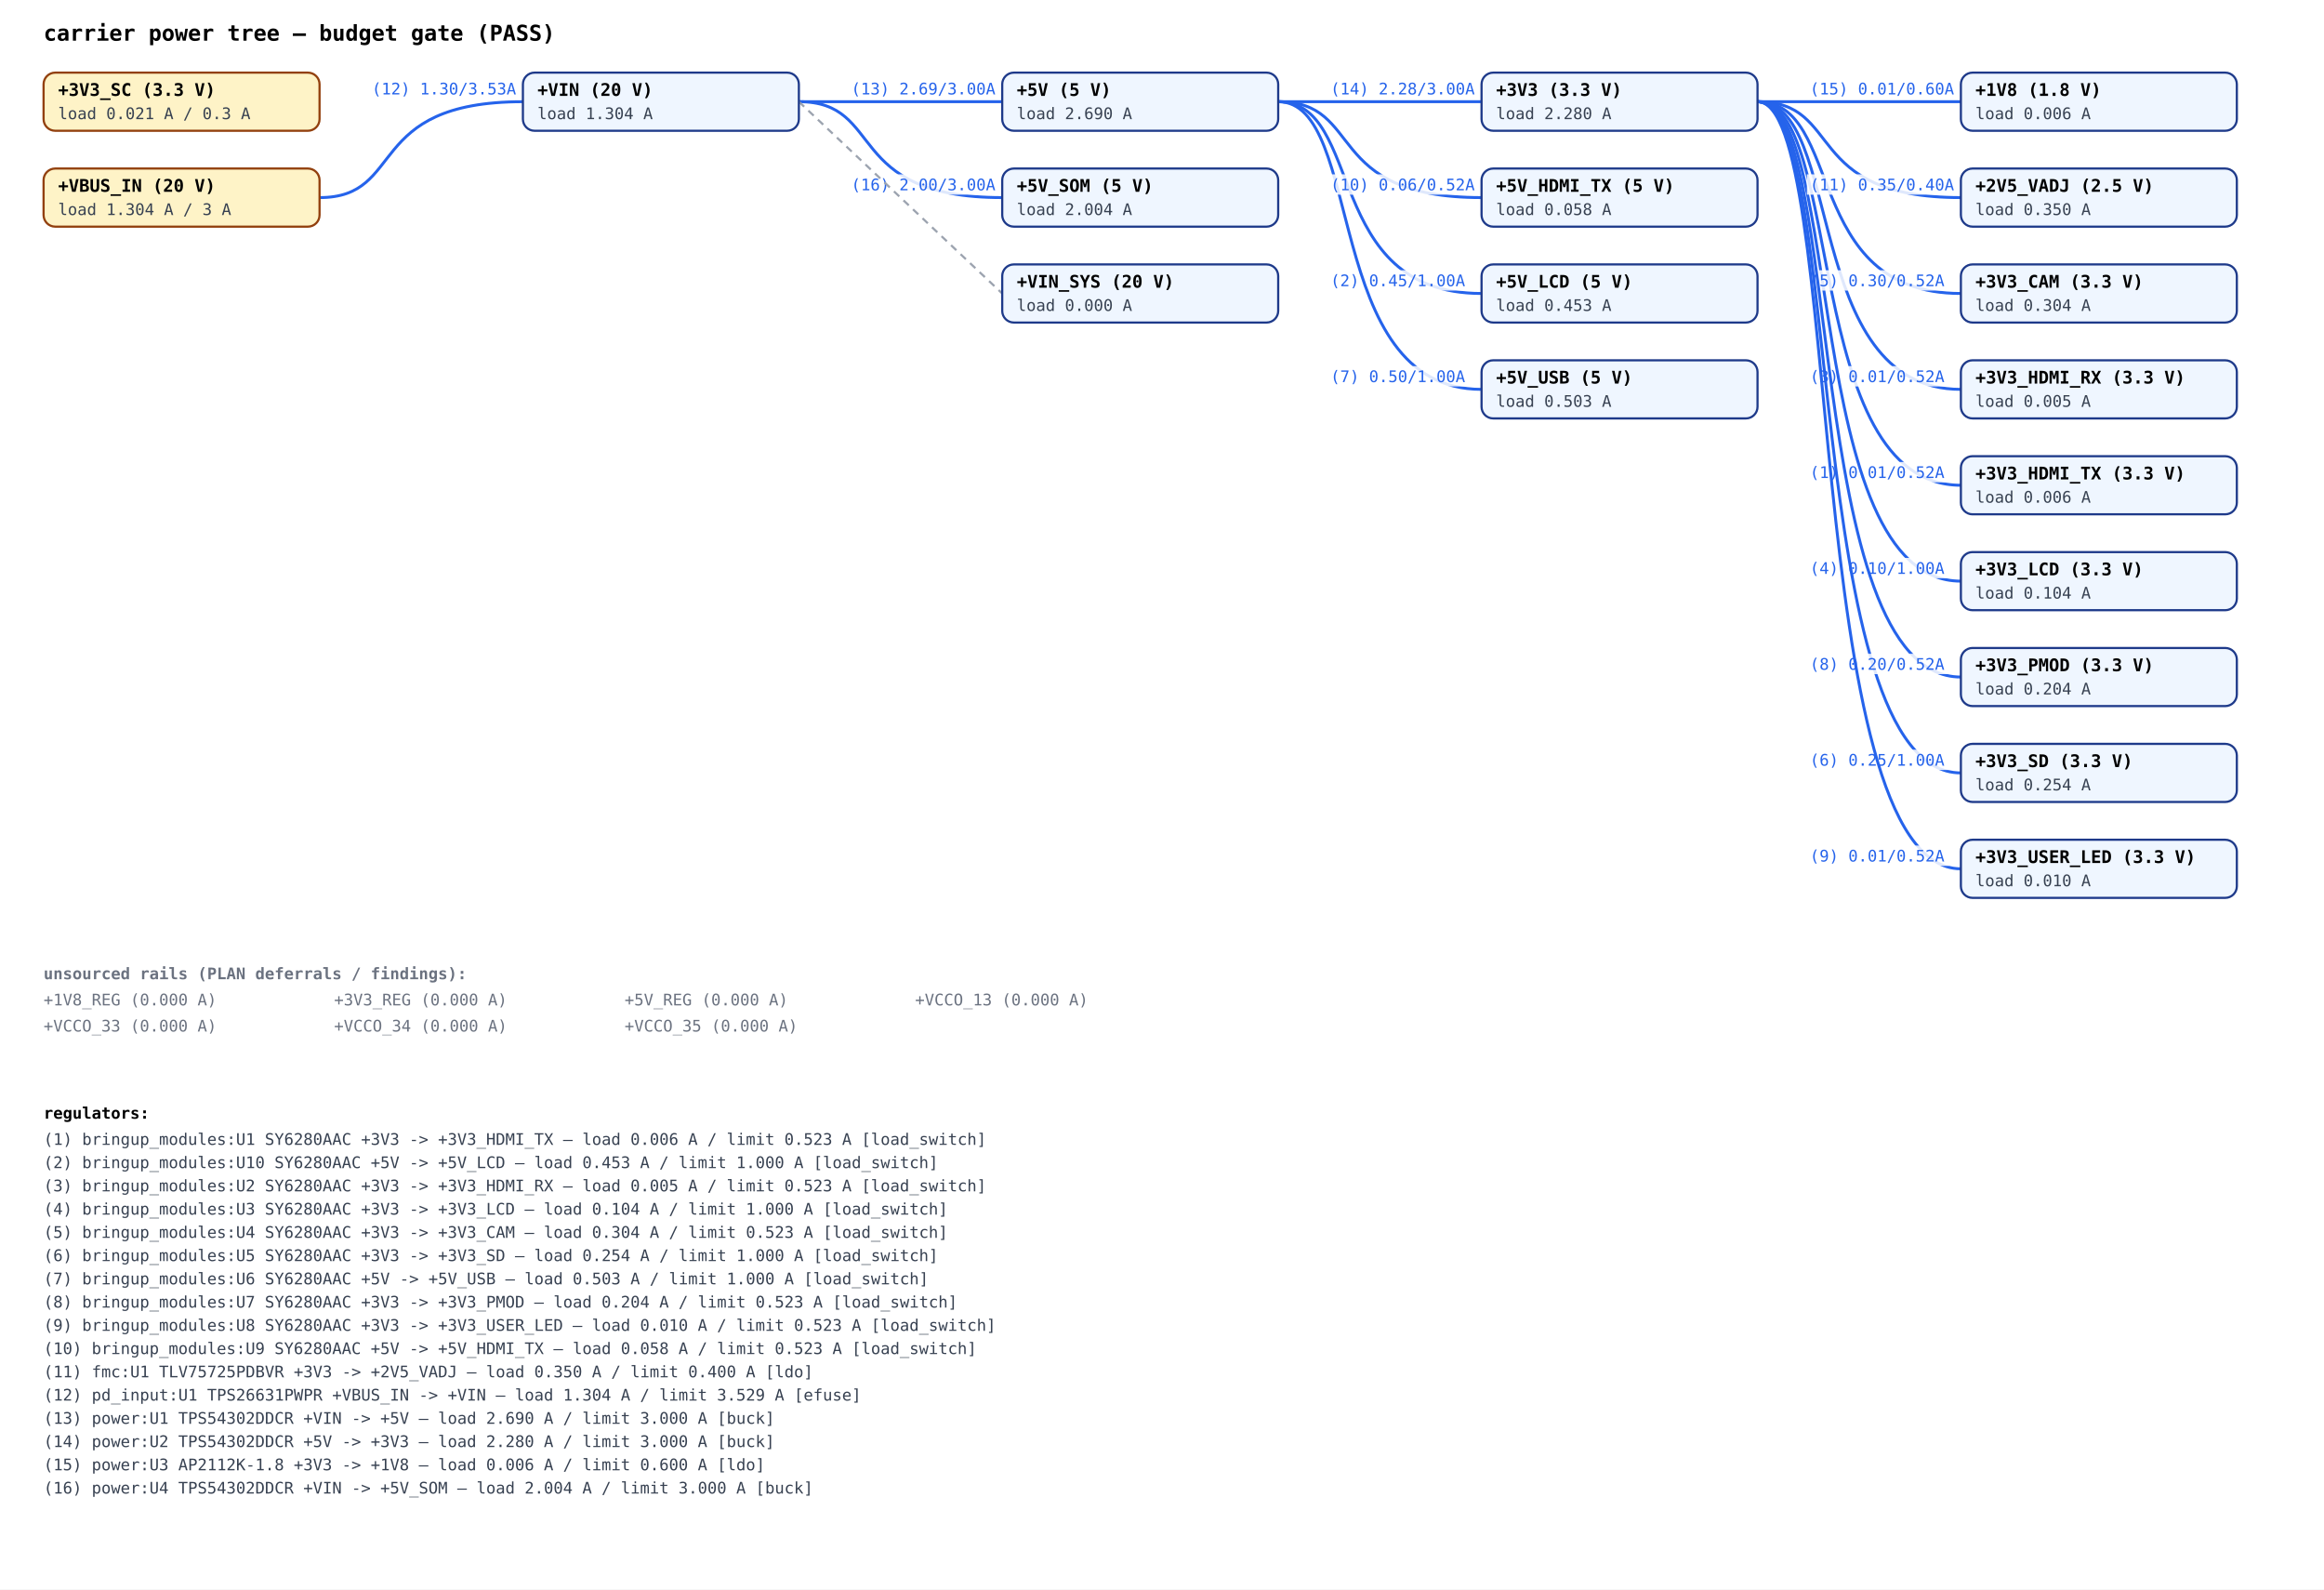
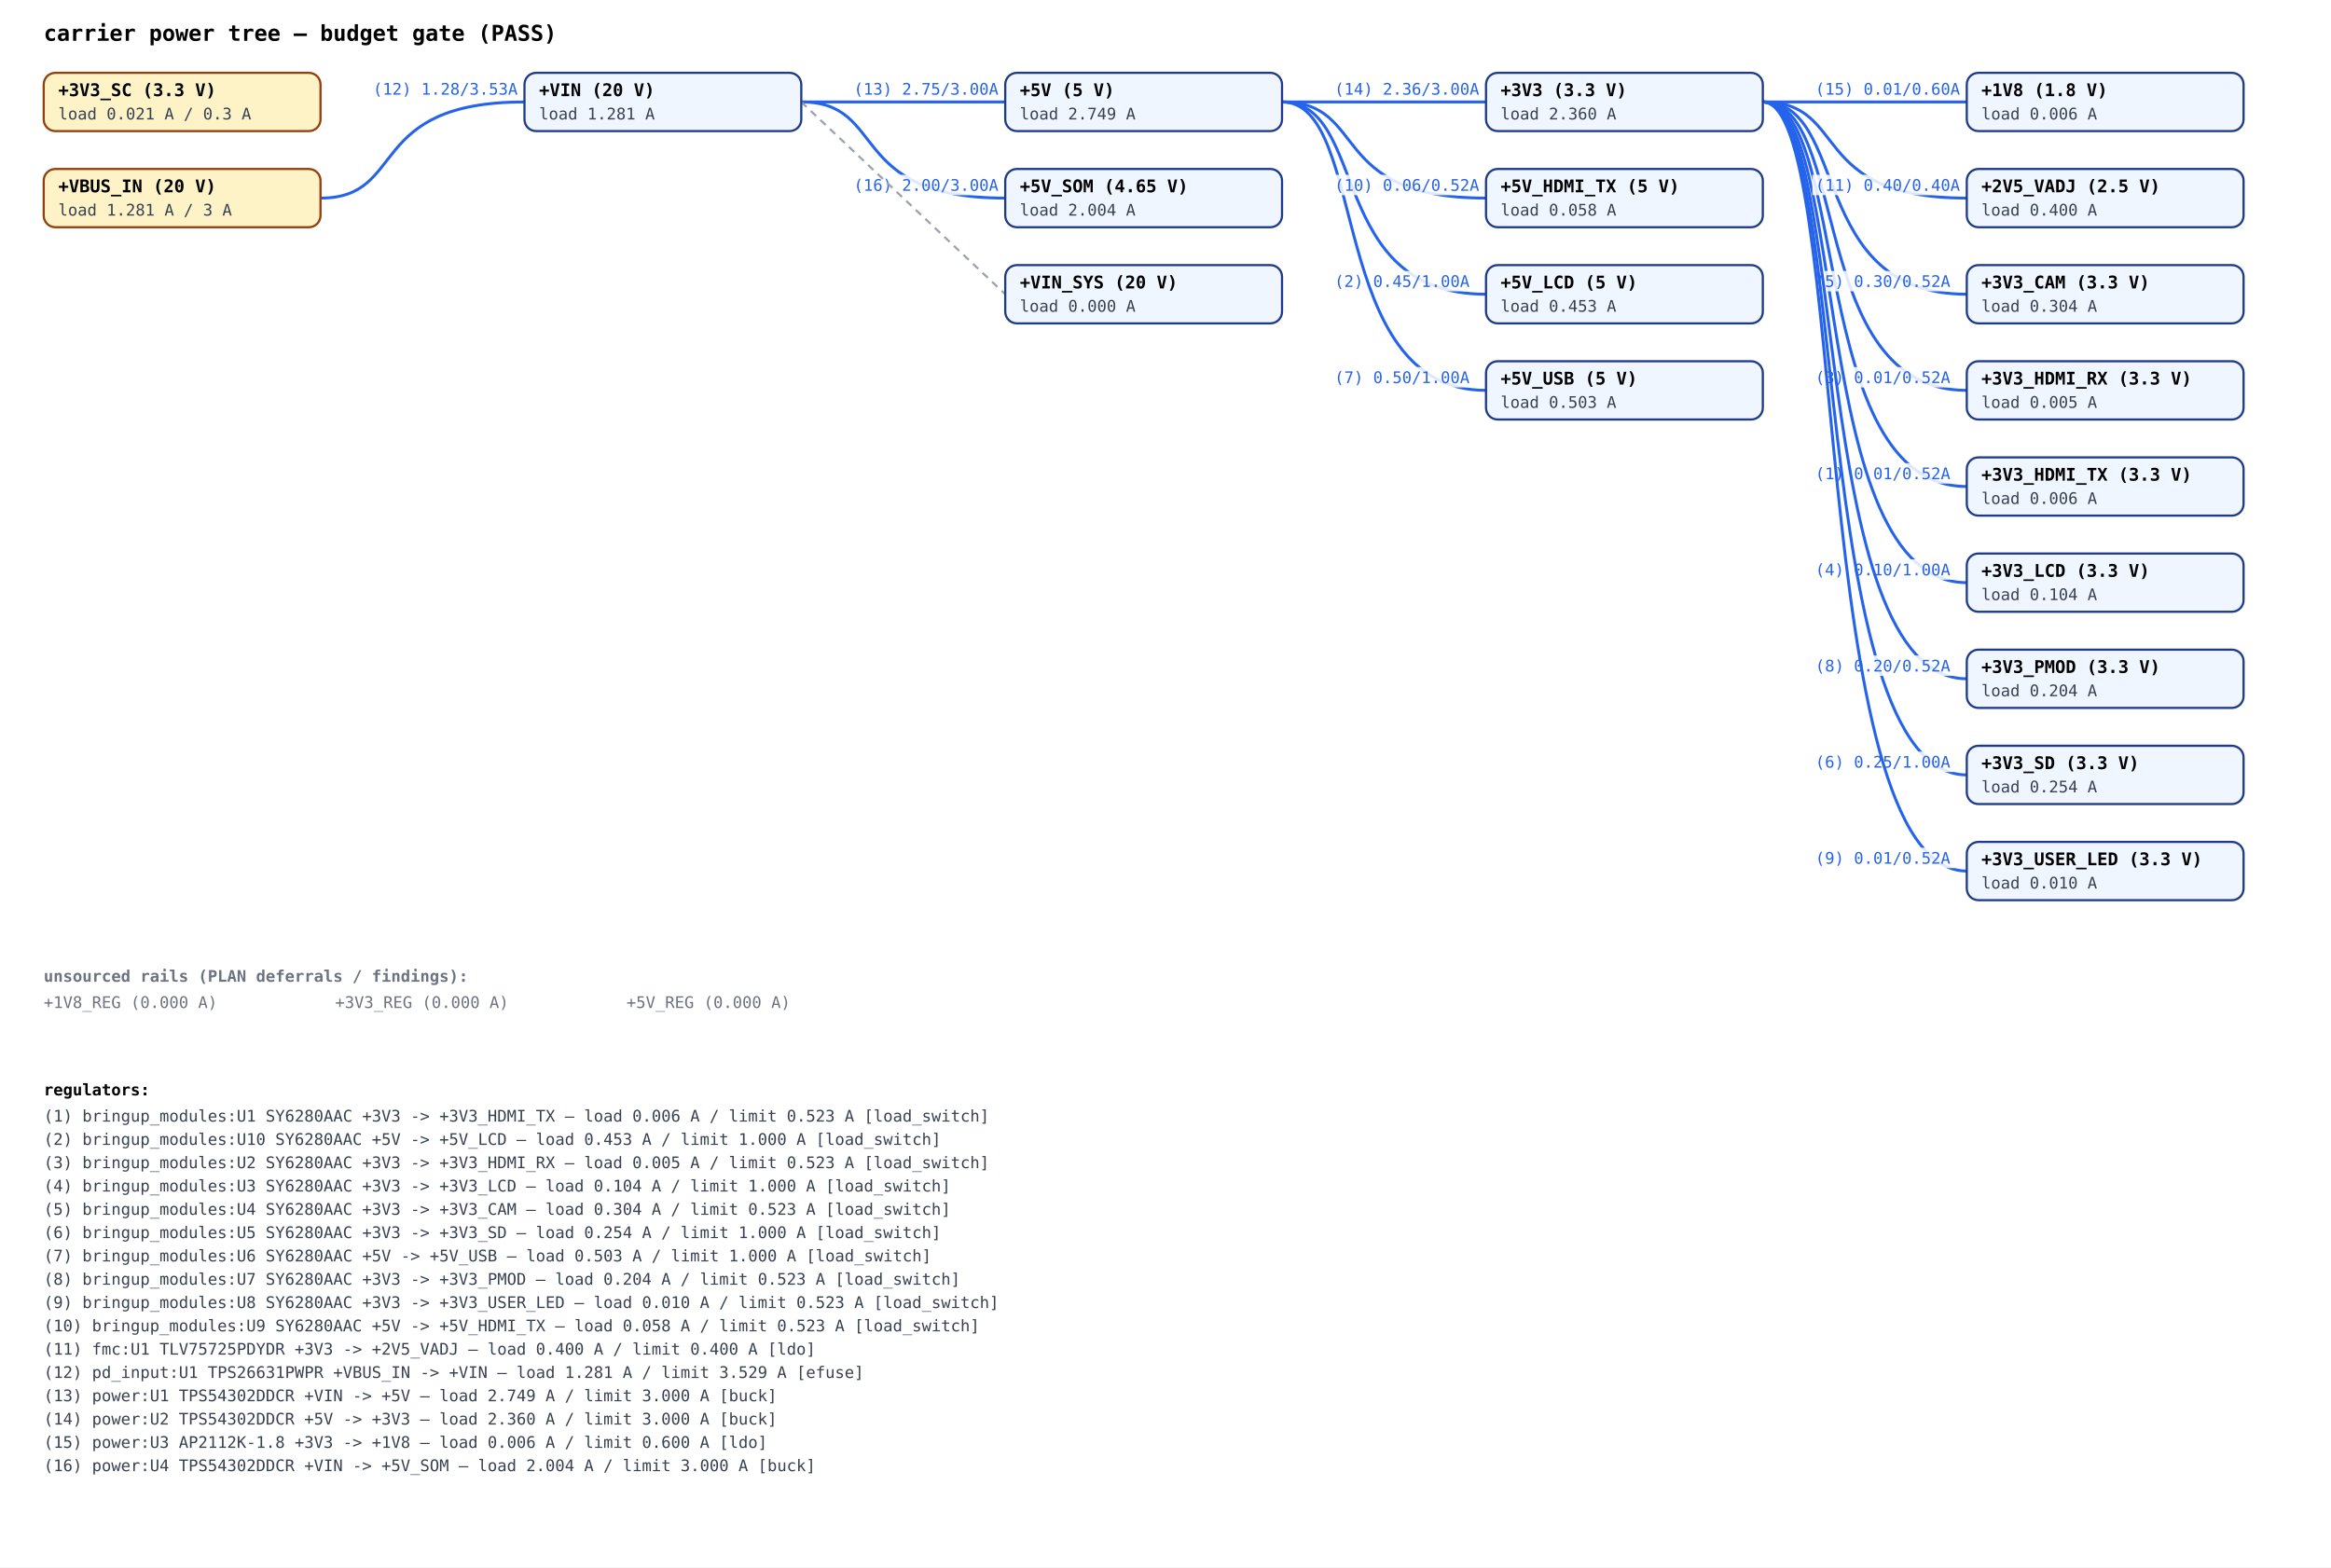
- <svg xmlns="http://www.w3.org/2000/svg" viewBox="0 0 1600 1094" font-family="ui-monospace, SFMono-Regular, Menlo, monospace" font-size="11">
-   <rect width="1600" height="1094" fill="white" />
+ <svg xmlns="http://www.w3.org/2000/svg" viewBox="0 0 1600 1076" font-family="ui-monospace, SFMono-Regular, Menlo, monospace" font-size="11">
+   <rect width="1600" height="1076" fill="white" />
  <text x="30" y="28" font-size="15" font-weight="bold">carrier power tree — budget gate (PASS)</text>
  <path d="M1210,70 C1270,70 1240,334 1350,334" fill="none" stroke="#2563eb" stroke-width="2" />
  <rect x="1244" y="318" width="98" height="14" fill="white" fill-opacity="0.85" />
  <text x="1246" y="329" fill="#2563eb">(1) 0.01/0.52A</text>
  <path d="M880,70 C940,70 910,202 1020,202" fill="none" stroke="#2563eb" stroke-width="2" />
  <rect x="914" y="186" width="98" height="14" fill="white" fill-opacity="0.85" />
  <text x="916" y="197" fill="#2563eb">(2) 0.45/1.00A</text>
  <path d="M1210,70 C1270,70 1240,268 1350,268" fill="none" stroke="#2563eb" stroke-width="2" />
  <rect x="1244" y="252" width="98" height="14" fill="white" fill-opacity="0.85" />
  <text x="1246" y="263" fill="#2563eb">(3) 0.01/0.52A</text>
  <path d="M1210,70 C1270,70 1240,400 1350,400" fill="none" stroke="#2563eb" stroke-width="2" />
  <rect x="1244" y="384" width="98" height="14" fill="white" fill-opacity="0.85" />
  <text x="1246" y="395" fill="#2563eb">(4) 0.10/1.00A</text>
  <path d="M1210,70 C1270,70 1240,202 1350,202" fill="none" stroke="#2563eb" stroke-width="2" />
  <rect x="1244" y="186" width="98" height="14" fill="white" fill-opacity="0.85" />
  <text x="1246" y="197" fill="#2563eb">(5) 0.30/0.52A</text>
  <path d="M1210,70 C1270,70 1240,532 1350,532" fill="none" stroke="#2563eb" stroke-width="2" />
  <rect x="1244" y="516" width="98" height="14" fill="white" fill-opacity="0.85" />
  <text x="1246" y="527" fill="#2563eb">(6) 0.25/1.00A</text>
  <path d="M880,70 C940,70 910,268 1020,268" fill="none" stroke="#2563eb" stroke-width="2" />
  <rect x="914" y="252" width="98" height="14" fill="white" fill-opacity="0.85" />
  <text x="916" y="263" fill="#2563eb">(7) 0.50/1.00A</text>
  <path d="M1210,70 C1270,70 1240,466 1350,466" fill="none" stroke="#2563eb" stroke-width="2" />
  <rect x="1244" y="450" width="98" height="14" fill="white" fill-opacity="0.85" />
  <text x="1246" y="461" fill="#2563eb">(8) 0.20/0.52A</text>
  <path d="M1210,70 C1270,70 1240,598 1350,598" fill="none" stroke="#2563eb" stroke-width="2" />
  <rect x="1244" y="582" width="98" height="14" fill="white" fill-opacity="0.85" />
  <text x="1246" y="593" fill="#2563eb">(9) 0.01/0.52A</text>
  <path d="M880,70 C940,70 910,136 1020,136" fill="none" stroke="#2563eb" stroke-width="2" />
  <rect x="914" y="120" width="105" height="14" fill="white" fill-opacity="0.85" />
  <text x="916" y="131" fill="#2563eb">(10) 0.06/0.52A</text>
  <path d="M1210,70 C1270,70 1240,136 1350,136" fill="none" stroke="#2563eb" stroke-width="2" />
  <rect x="1244" y="120" width="105" height="14" fill="white" fill-opacity="0.85" />
-   <text x="1246" y="131" fill="#2563eb">(11) 0.35/0.40A</text>
+   <text x="1246" y="131" fill="#2563eb">(11) 0.40/0.40A</text>
  <path d="M220,136 C280,136 250,70 360,70" fill="none" stroke="#2563eb" stroke-width="2" />
  <rect x="254" y="54" width="105" height="14" fill="white" fill-opacity="0.85" />
-   <text x="256" y="65" fill="#2563eb">(12) 1.30/3.53A</text>
+   <text x="256" y="65" fill="#2563eb">(12) 1.28/3.53A</text>
  <path d="M550,70 C610,70 580,70 690,70" fill="none" stroke="#2563eb" stroke-width="2" />
  <rect x="584" y="54" width="105" height="14" fill="white" fill-opacity="0.85" />
-   <text x="586" y="65" fill="#2563eb">(13) 2.69/3.00A</text>
+   <text x="586" y="65" fill="#2563eb">(13) 2.75/3.00A</text>
  <path d="M880,70 C940,70 910,70 1020,70" fill="none" stroke="#2563eb" stroke-width="2" />
  <rect x="914" y="54" width="105" height="14" fill="white" fill-opacity="0.85" />
-   <text x="916" y="65" fill="#2563eb">(14) 2.28/3.00A</text>
+   <text x="916" y="65" fill="#2563eb">(14) 2.36/3.00A</text>
  <path d="M1210,70 C1270,70 1240,70 1350,70" fill="none" stroke="#2563eb" stroke-width="2" />
  <rect x="1244" y="54" width="105" height="14" fill="white" fill-opacity="0.85" />
  <text x="1246" y="65" fill="#2563eb">(15) 0.01/0.60A</text>
  <path d="M550,70 C610,70 580,136 690,136" fill="none" stroke="#2563eb" stroke-width="2" />
  <rect x="584" y="120" width="105" height="14" fill="white" fill-opacity="0.85" />
  <text x="586" y="131" fill="#2563eb">(16) 2.00/3.00A</text>
  <line x1="550" y1="70" x2="690" y2="202" stroke="#9ca3af" stroke-width="1.5" stroke-dasharray="5,4" />
  <rect x="30" y="50" width="190" height="40" rx="8" fill="#fef3c7" stroke="#92400e" stroke-width="1.5" />
  <text x="40" y="66" font-weight="bold" font-size="12">+3V3_SC (3.3 V)</text>
  <text x="40" y="82" fill="#374151">load 0.021 A / 0.3 A</text>
  <rect x="30" y="116" width="190" height="40" rx="8" fill="#fef3c7" stroke="#92400e" stroke-width="1.5" />
  <text x="40" y="132" font-weight="bold" font-size="12">+VBUS_IN (20 V)</text>
-   <text x="40" y="148" fill="#374151">load 1.304 A / 3 A</text>
+   <text x="40" y="148" fill="#374151">load 1.281 A / 3 A</text>
  <rect x="360" y="50" width="190" height="40" rx="8" fill="#eff6ff" stroke="#1e3a8a" stroke-width="1.5" />
  <text x="370" y="66" font-weight="bold" font-size="12">+VIN (20 V)</text>
-   <text x="370" y="82" fill="#374151">load 1.304 A</text>
+   <text x="370" y="82" fill="#374151">load 1.281 A</text>
  <rect x="690" y="50" width="190" height="40" rx="8" fill="#eff6ff" stroke="#1e3a8a" stroke-width="1.5" />
  <text x="700" y="66" font-weight="bold" font-size="12">+5V (5 V)</text>
-   <text x="700" y="82" fill="#374151">load 2.690 A</text>
+   <text x="700" y="82" fill="#374151">load 2.749 A</text>
  <rect x="690" y="116" width="190" height="40" rx="8" fill="#eff6ff" stroke="#1e3a8a" stroke-width="1.5" />
-   <text x="700" y="132" font-weight="bold" font-size="12">+5V_SOM (5 V)</text>
+   <text x="700" y="132" font-weight="bold" font-size="12">+5V_SOM (4.65 V)</text>
  <text x="700" y="148" fill="#374151">load 2.004 A</text>
  <rect x="690" y="182" width="190" height="40" rx="8" fill="#eff6ff" stroke="#1e3a8a" stroke-width="1.5" />
  <text x="700" y="198" font-weight="bold" font-size="12">+VIN_SYS (20 V)</text>
  <text x="700" y="214" fill="#374151">load 0.000 A</text>
  <rect x="1020" y="50" width="190" height="40" rx="8" fill="#eff6ff" stroke="#1e3a8a" stroke-width="1.5" />
  <text x="1030" y="66" font-weight="bold" font-size="12">+3V3 (3.3 V)</text>
-   <text x="1030" y="82" fill="#374151">load 2.280 A</text>
+   <text x="1030" y="82" fill="#374151">load 2.360 A</text>
  <rect x="1020" y="116" width="190" height="40" rx="8" fill="#eff6ff" stroke="#1e3a8a" stroke-width="1.5" />
  <text x="1030" y="132" font-weight="bold" font-size="12">+5V_HDMI_TX (5 V)</text>
  <text x="1030" y="148" fill="#374151">load 0.058 A</text>
  <rect x="1020" y="182" width="190" height="40" rx="8" fill="#eff6ff" stroke="#1e3a8a" stroke-width="1.5" />
  <text x="1030" y="198" font-weight="bold" font-size="12">+5V_LCD (5 V)</text>
  <text x="1030" y="214" fill="#374151">load 0.453 A</text>
  <rect x="1020" y="248" width="190" height="40" rx="8" fill="#eff6ff" stroke="#1e3a8a" stroke-width="1.5" />
  <text x="1030" y="264" font-weight="bold" font-size="12">+5V_USB (5 V)</text>
  <text x="1030" y="280" fill="#374151">load 0.503 A</text>
  <rect x="1350" y="50" width="190" height="40" rx="8" fill="#eff6ff" stroke="#1e3a8a" stroke-width="1.5" />
  <text x="1360" y="66" font-weight="bold" font-size="12">+1V8 (1.8 V)</text>
  <text x="1360" y="82" fill="#374151">load 0.006 A</text>
  <rect x="1350" y="116" width="190" height="40" rx="8" fill="#eff6ff" stroke="#1e3a8a" stroke-width="1.5" />
  <text x="1360" y="132" font-weight="bold" font-size="12">+2V5_VADJ (2.5 V)</text>
-   <text x="1360" y="148" fill="#374151">load 0.350 A</text>
+   <text x="1360" y="148" fill="#374151">load 0.400 A</text>
  <rect x="1350" y="182" width="190" height="40" rx="8" fill="#eff6ff" stroke="#1e3a8a" stroke-width="1.5" />
  <text x="1360" y="198" font-weight="bold" font-size="12">+3V3_CAM (3.3 V)</text>
  <text x="1360" y="214" fill="#374151">load 0.304 A</text>
  <rect x="1350" y="248" width="190" height="40" rx="8" fill="#eff6ff" stroke="#1e3a8a" stroke-width="1.5" />
  <text x="1360" y="264" font-weight="bold" font-size="12">+3V3_HDMI_RX (3.3 V)</text>
  <text x="1360" y="280" fill="#374151">load 0.005 A</text>
  <rect x="1350" y="314" width="190" height="40" rx="8" fill="#eff6ff" stroke="#1e3a8a" stroke-width="1.5" />
  <text x="1360" y="330" font-weight="bold" font-size="12">+3V3_HDMI_TX (3.3 V)</text>
  <text x="1360" y="346" fill="#374151">load 0.006 A</text>
  <rect x="1350" y="380" width="190" height="40" rx="8" fill="#eff6ff" stroke="#1e3a8a" stroke-width="1.5" />
  <text x="1360" y="396" font-weight="bold" font-size="12">+3V3_LCD (3.3 V)</text>
  <text x="1360" y="412" fill="#374151">load 0.104 A</text>
  <rect x="1350" y="446" width="190" height="40" rx="8" fill="#eff6ff" stroke="#1e3a8a" stroke-width="1.5" />
  <text x="1360" y="462" font-weight="bold" font-size="12">+3V3_PMOD (3.3 V)</text>
  <text x="1360" y="478" fill="#374151">load 0.204 A</text>
  <rect x="1350" y="512" width="190" height="40" rx="8" fill="#eff6ff" stroke="#1e3a8a" stroke-width="1.5" />
  <text x="1360" y="528" font-weight="bold" font-size="12">+3V3_SD (3.3 V)</text>
  <text x="1360" y="544" fill="#374151">load 0.254 A</text>
  <rect x="1350" y="578" width="190" height="40" rx="8" fill="#eff6ff" stroke="#1e3a8a" stroke-width="1.5" />
  <text x="1360" y="594" font-weight="bold" font-size="12">+3V3_USER_LED (3.3 V)</text>
  <text x="1360" y="610" fill="#374151">load 0.010 A</text>
  <text x="30" y="674" font-weight="bold" fill="#6b7280">unsourced rails (PLAN deferrals / findings):</text>
  <text x="30" y="692" fill="#6b7280">+1V8_REG (0.000 A)</text>
  <text x="230" y="692" fill="#6b7280">+3V3_REG (0.000 A)</text>
  <text x="430" y="692" fill="#6b7280">+5V_REG (0.000 A)</text>
-   <text x="630" y="692" fill="#6b7280">+VCCO_13 (0.000 A)</text>
-   <text x="30" y="710" fill="#6b7280">+VCCO_33 (0.000 A)</text>
-   <text x="230" y="710" fill="#6b7280">+VCCO_34 (0.000 A)</text>
-   <text x="430" y="710" fill="#6b7280">+VCCO_35 (0.000 A)</text>
-   <text x="30" y="770" font-weight="bold">regulators:</text>
-   <text x="30" y="788" fill="#374151">(1) bringup_modules:U1 SY6280AAC +3V3 -&gt; +3V3_HDMI_TX — load 0.006 A / limit 0.523 A [load_switch]</text>
-   <text x="30" y="804" fill="#374151">(2) bringup_modules:U10 SY6280AAC +5V -&gt; +5V_LCD — load 0.453 A / limit 1.000 A [load_switch]</text>
-   <text x="30" y="820" fill="#374151">(3) bringup_modules:U2 SY6280AAC +3V3 -&gt; +3V3_HDMI_RX — load 0.005 A / limit 0.523 A [load_switch]</text>
-   <text x="30" y="836" fill="#374151">(4) bringup_modules:U3 SY6280AAC +3V3 -&gt; +3V3_LCD — load 0.104 A / limit 1.000 A [load_switch]</text>
-   <text x="30" y="852" fill="#374151">(5) bringup_modules:U4 SY6280AAC +3V3 -&gt; +3V3_CAM — load 0.304 A / limit 0.523 A [load_switch]</text>
-   <text x="30" y="868" fill="#374151">(6) bringup_modules:U5 SY6280AAC +3V3 -&gt; +3V3_SD — load 0.254 A / limit 1.000 A [load_switch]</text>
-   <text x="30" y="884" fill="#374151">(7) bringup_modules:U6 SY6280AAC +5V -&gt; +5V_USB — load 0.503 A / limit 1.000 A [load_switch]</text>
-   <text x="30" y="900" fill="#374151">(8) bringup_modules:U7 SY6280AAC +3V3 -&gt; +3V3_PMOD — load 0.204 A / limit 0.523 A [load_switch]</text>
-   <text x="30" y="916" fill="#374151">(9) bringup_modules:U8 SY6280AAC +3V3 -&gt; +3V3_USER_LED — load 0.010 A / limit 0.523 A [load_switch]</text>
-   <text x="30" y="932" fill="#374151">(10) bringup_modules:U9 SY6280AAC +5V -&gt; +5V_HDMI_TX — load 0.058 A / limit 0.523 A [load_switch]</text>
-   <text x="30" y="948" fill="#374151">(11) fmc:U1 TLV75725PDBVR +3V3 -&gt; +2V5_VADJ — load 0.350 A / limit 0.400 A [ldo]</text>
-   <text x="30" y="964" fill="#374151">(12) pd_input:U1 TPS26631PWPR +VBUS_IN -&gt; +VIN — load 1.304 A / limit 3.529 A [efuse]</text>
-   <text x="30" y="980" fill="#374151">(13) power:U1 TPS54302DDCR +VIN -&gt; +5V — load 2.690 A / limit 3.000 A [buck]</text>
-   <text x="30" y="996" fill="#374151">(14) power:U2 TPS54302DDCR +5V -&gt; +3V3 — load 2.280 A / limit 3.000 A [buck]</text>
-   <text x="30" y="1012" fill="#374151">(15) power:U3 AP2112K-1.8 +3V3 -&gt; +1V8 — load 0.006 A / limit 0.600 A [ldo]</text>
-   <text x="30" y="1028" fill="#374151">(16) power:U4 TPS54302DDCR +VIN -&gt; +5V_SOM — load 2.004 A / limit 3.000 A [buck]</text>
+   <text x="30" y="752" font-weight="bold">regulators:</text>
+   <text x="30" y="770" fill="#374151">(1) bringup_modules:U1 SY6280AAC +3V3 -&gt; +3V3_HDMI_TX — load 0.006 A / limit 0.523 A [load_switch]</text>
+   <text x="30" y="786" fill="#374151">(2) bringup_modules:U10 SY6280AAC +5V -&gt; +5V_LCD — load 0.453 A / limit 1.000 A [load_switch]</text>
+   <text x="30" y="802" fill="#374151">(3) bringup_modules:U2 SY6280AAC +3V3 -&gt; +3V3_HDMI_RX — load 0.005 A / limit 0.523 A [load_switch]</text>
+   <text x="30" y="818" fill="#374151">(4) bringup_modules:U3 SY6280AAC +3V3 -&gt; +3V3_LCD — load 0.104 A / limit 1.000 A [load_switch]</text>
+   <text x="30" y="834" fill="#374151">(5) bringup_modules:U4 SY6280AAC +3V3 -&gt; +3V3_CAM — load 0.304 A / limit 0.523 A [load_switch]</text>
+   <text x="30" y="850" fill="#374151">(6) bringup_modules:U5 SY6280AAC +3V3 -&gt; +3V3_SD — load 0.254 A / limit 1.000 A [load_switch]</text>
+   <text x="30" y="866" fill="#374151">(7) bringup_modules:U6 SY6280AAC +5V -&gt; +5V_USB — load 0.503 A / limit 1.000 A [load_switch]</text>
+   <text x="30" y="882" fill="#374151">(8) bringup_modules:U7 SY6280AAC +3V3 -&gt; +3V3_PMOD — load 0.204 A / limit 0.523 A [load_switch]</text>
+   <text x="30" y="898" fill="#374151">(9) bringup_modules:U8 SY6280AAC +3V3 -&gt; +3V3_USER_LED — load 0.010 A / limit 0.523 A [load_switch]</text>
+   <text x="30" y="914" fill="#374151">(10) bringup_modules:U9 SY6280AAC +5V -&gt; +5V_HDMI_TX — load 0.058 A / limit 0.523 A [load_switch]</text>
+   <text x="30" y="930" fill="#374151">(11) fmc:U1 TLV75725PDYDR +3V3 -&gt; +2V5_VADJ — load 0.400 A / limit 0.400 A [ldo]</text>
+   <text x="30" y="946" fill="#374151">(12) pd_input:U1 TPS26631PWPR +VBUS_IN -&gt; +VIN — load 1.281 A / limit 3.529 A [efuse]</text>
+   <text x="30" y="962" fill="#374151">(13) power:U1 TPS54302DDCR +VIN -&gt; +5V — load 2.749 A / limit 3.000 A [buck]</text>
+   <text x="30" y="978" fill="#374151">(14) power:U2 TPS54302DDCR +5V -&gt; +3V3 — load 2.360 A / limit 3.000 A [buck]</text>
+   <text x="30" y="994" fill="#374151">(15) power:U3 AP2112K-1.8 +3V3 -&gt; +1V8 — load 0.006 A / limit 0.600 A [ldo]</text>
+   <text x="30" y="1010" fill="#374151">(16) power:U4 TPS54302DDCR +VIN -&gt; +5V_SOM — load 2.004 A / limit 3.000 A [buck]</text>
</svg>
